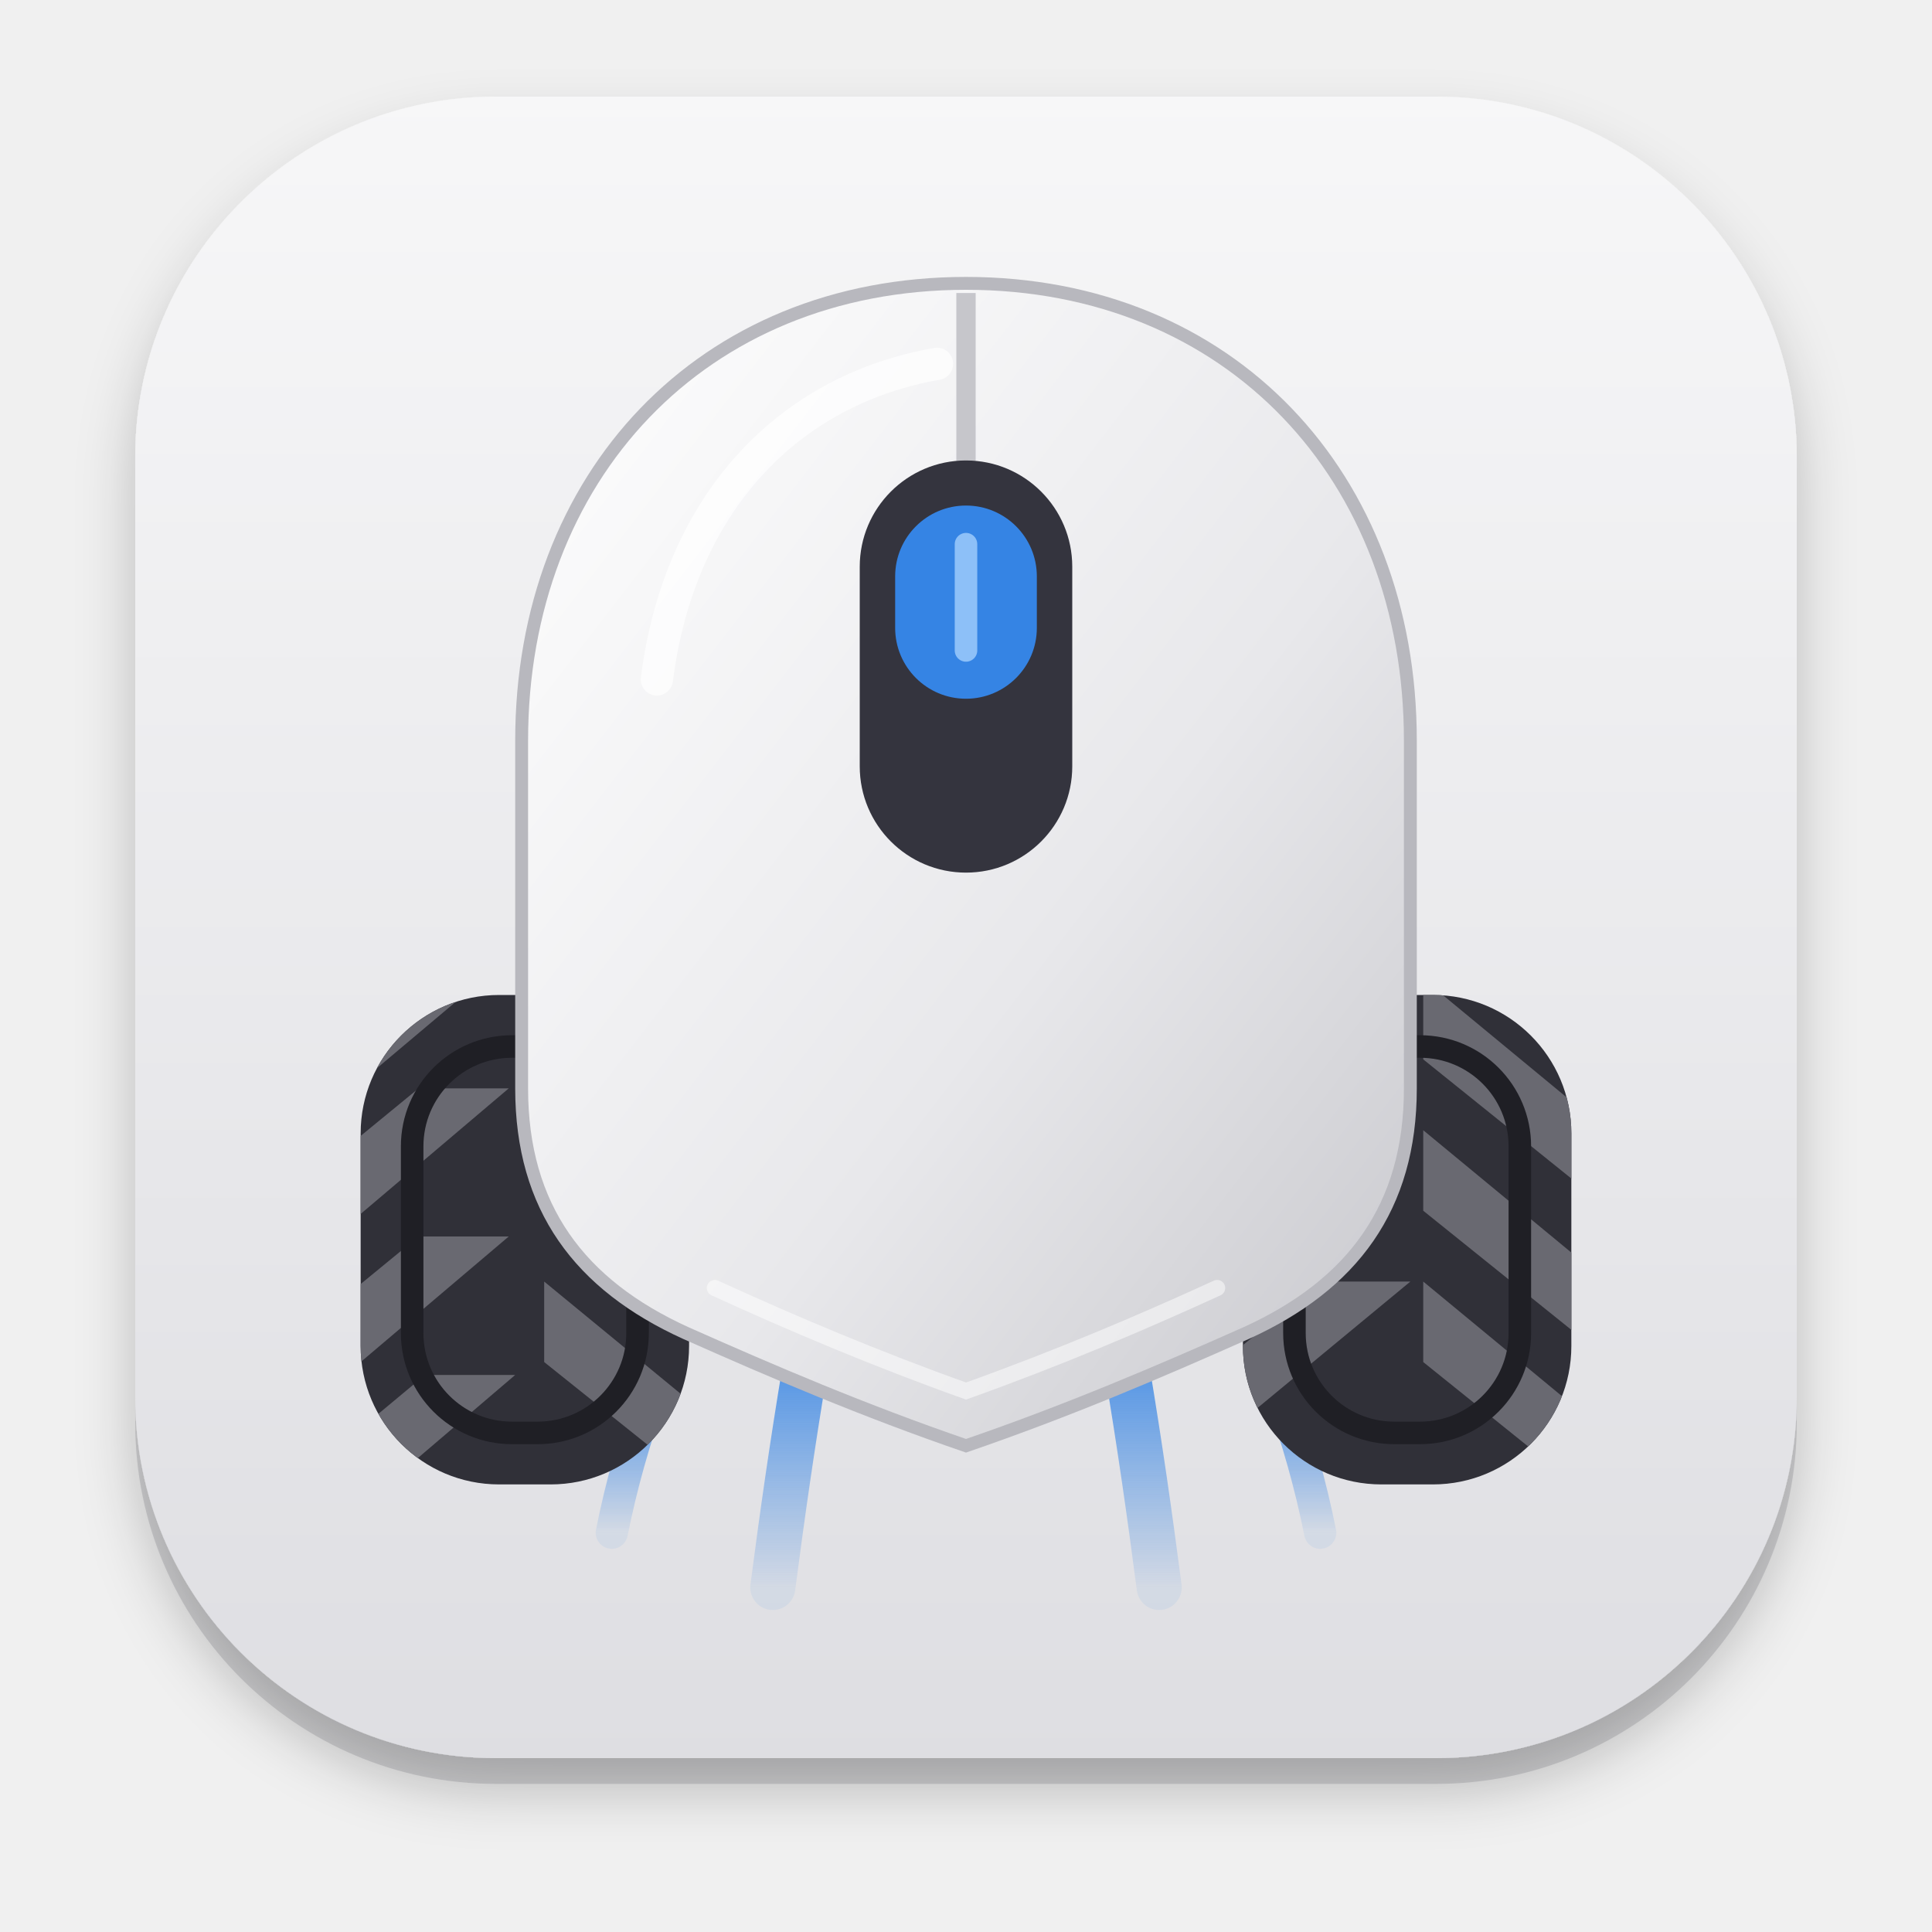
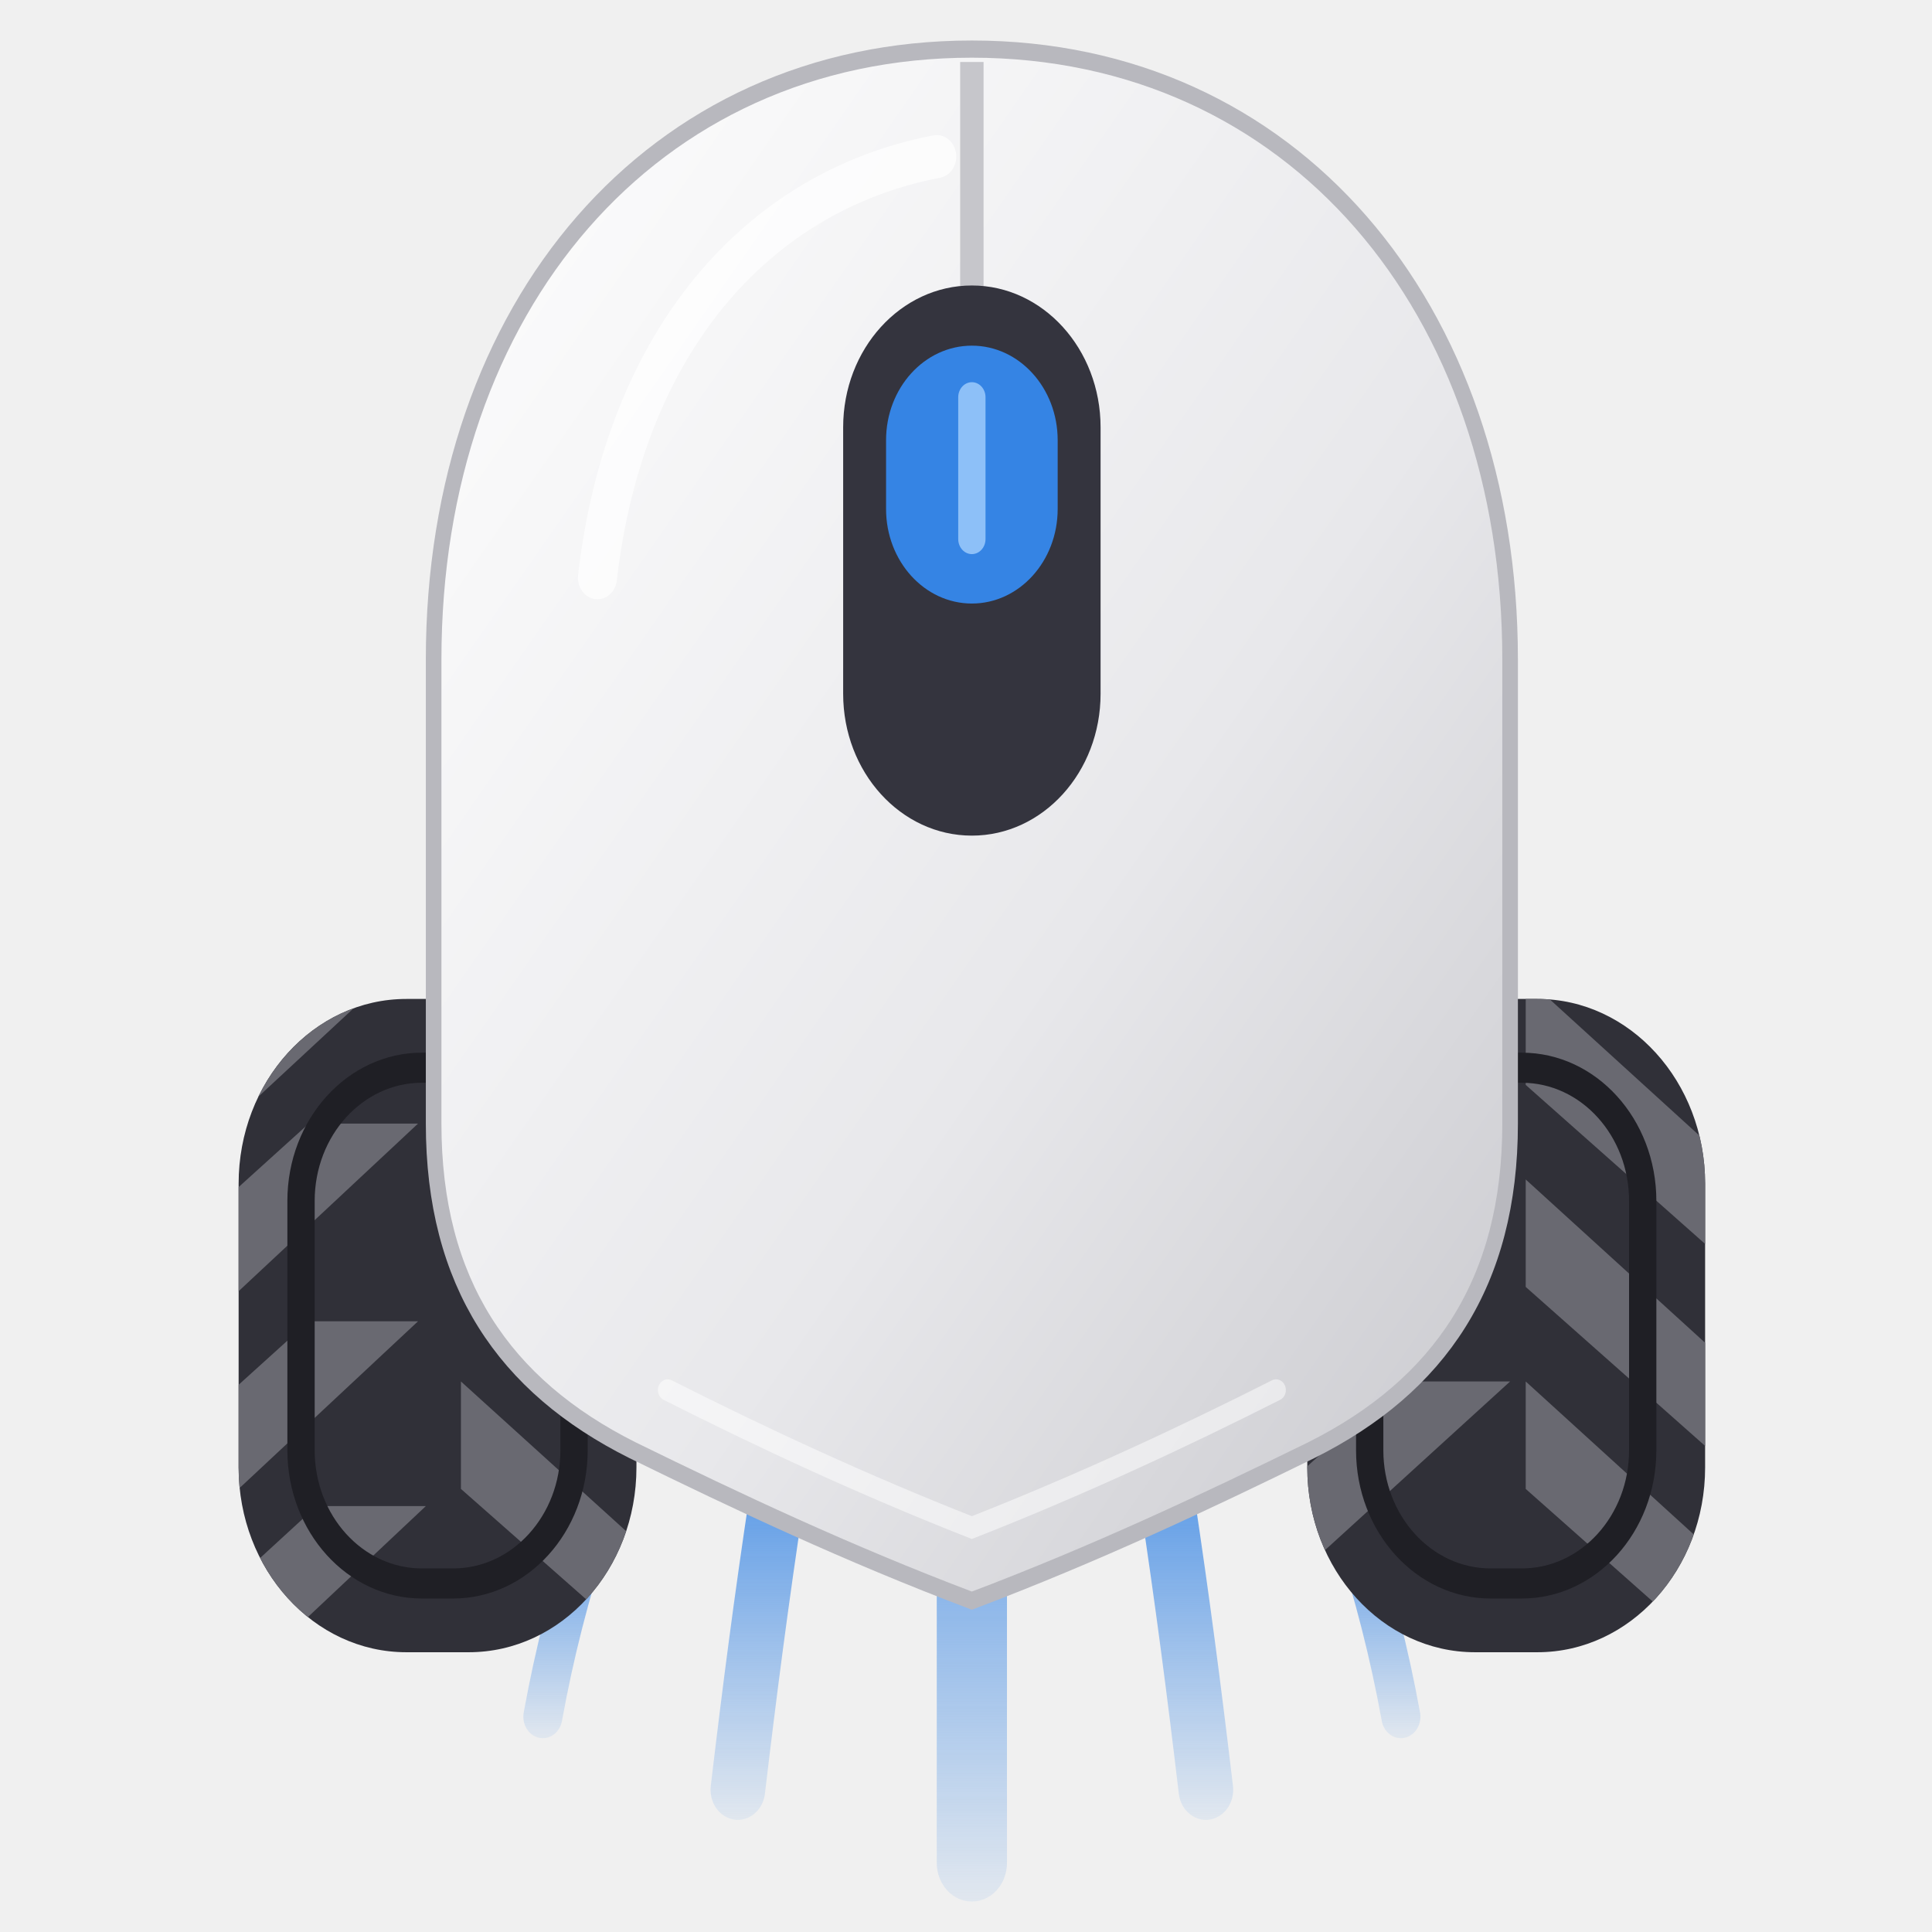
- <svg xmlns="http://www.w3.org/2000/svg" width="600" height="600" viewBox="0 0 600 600">
-   <defs>
+ <svg xmlns="http://www.w3.org/2000/svg" xmlns:xlink="http://www.w3.org/1999/xlink" width="600" height="600" viewBox="0 0 600 600" version="1.1" id="svg33">
+   <defs id="defs9">
    <linearGradient id="tile" x1="0" y1="0" x2="0" y2="1">
-       <stop offset="0" stop-color="#f7f7f8" />
-       <stop offset="1" stop-color="#dedee2" />
+       <stop offset="0" stop-color="#f7f7f8" id="stop1" />
+       <stop offset="1" stop-color="#dedee2" id="stop2" />
    </linearGradient>
-     <linearGradient id="mouse" x1="0" y1="0" x2="1" y2="1">
-       <stop offset="0" stop-color="#ffffff" />
-       <stop offset="0.58" stop-color="#e8e8eb" />
-       <stop offset="1" stop-color="#c7c7cc" />
+     <linearGradient id="mouse" x1="182.707" y1="75.312" x2="502.445" y2="395.049" gradientTransform="scale(0.875718,1.14192)" gradientUnits="userSpaceOnUse">
+       <stop offset="0" stop-color="#ffffff" id="stop3" />
+       <stop offset="0.58" stop-color="#e8e8eb" id="stop4" />
+       <stop offset="1" stop-color="#c7c7cc" id="stop5" />
    </linearGradient>
    <linearGradient id="trail" x1="0" y1="0" x2="0" y2="1">
-       <stop offset="0" stop-color="#3584e4" stop-opacity="0.82" />
-       <stop offset="1" stop-color="#3584e4" stop-opacity="0.08" />
+       <stop offset="0" stop-color="#3584e4" stop-opacity="0.82" id="stop6" />
+       <stop offset="1" stop-color="#3584e4" stop-opacity="0.08" id="stop7" />
    </linearGradient>
-     <filter id="shadow" x="-20%" y="-20%" width="140%" height="150%">
-       <feGaussianBlur in="SourceAlpha" stdDeviation="9" />
-       <feOffset dy="10" />
-       <feComponentTransfer>
-         <feFuncA type="linear" slope="0.22" />
+     <filter id="shadow" x="-0.042" y="-0.042" width="1.084" height="1.103">
+       <feGaussianBlur in="SourceAlpha" stdDeviation="9" id="feGaussianBlur7" />
+       <feOffset dy="10" id="feOffset7" />
+       <feComponentTransfer id="feComponentTransfer7">
+         <feFuncA type="linear" slope="0.22" id="feFuncA7" />
      </feComponentTransfer>
-       <feMerge>
-         <feMergeNode />
-         <feMergeNode in="SourceGraphic" />
+       <feMerge id="feMerge8">
+         <feMergeNode id="feMergeNode7" />
+         <feMergeNode in="SourceGraphic" id="feMergeNode8" />
      </feMerge>
    </filter>
    <clipPath id="leftTire">
-       <rect x="112" y="309" width="102" height="152" rx="43" />
+       <rect x="112" y="309" width="102" height="152" rx="43" id="rect8" />
    </clipPath>
    <clipPath id="rightTire">
-       <rect x="386" y="309" width="102" height="152" rx="43" />
+       <rect x="386" y="309" width="102" height="152" rx="43" id="rect9" />
    </clipPath>
+     <linearGradient xlink:href="#trail" id="linearGradient33" x1="741.907" y1="157.677" x2="741.907" y2="203.569" gradientTransform="scale(0.3922323,2.54951)" gradientUnits="userSpaceOnUse" />
+     <linearGradient xlink:href="#trail" id="linearGradient34" x1="430.683" y1="226.139" x2="430.683" y2="270.501" gradientTransform="scale(0.5410018,1.848423)" gradientUnits="userSpaceOnUse" />
+     <linearGradient xlink:href="#trail" id="linearGradient35" x1="634.009" y1="226.139" x2="634.009" y2="270.501" gradientTransform="scale(0.5410018,1.848423)" gradientUnits="userSpaceOnUse" />
+     <linearGradient xlink:href="#trail" id="linearGradient36" x1="287.143" y1="275.751" x2="287.143" y2="309.898" gradientTransform="scale(0.6442781,1.552125)" gradientUnits="userSpaceOnUse" />
+     <linearGradient xlink:href="#trail" id="linearGradient37" x1="609.985" y1="275.751" x2="609.985" y2="309.898" gradientTransform="scale(0.6442781,1.552125)" gradientUnits="userSpaceOnUse" />
  </defs>
-   <rect x="42" y="38" width="516" height="516" rx="112" fill="#a9a9af" opacity="0.42" />
-   <rect x="42" y="30" width="516" height="516" rx="112" fill="url(#tile)" filter="url(#shadow)" />
-   <path d="M300 411 C300 446 300 476 300 510" fill="none" stroke="url(#trail)" stroke-width="18" stroke-linecap="round" />
-   <path d="M250 425 C246 449 243 470 240 493" fill="none" stroke="url(#trail)" stroke-width="14" stroke-linecap="round" />
-   <path d="M350 425 C354 449 357 470 360 493" fill="none" stroke="url(#trail)" stroke-width="14" stroke-linecap="round" />
-   <path d="M202 433 C197 447 193 461 190 476" fill="none" stroke="url(#trail)" stroke-width="10" stroke-linecap="round" />
-   <path d="M398 433 C403 447 407 461 410 476" fill="none" stroke="url(#trail)" stroke-width="10" stroke-linecap="round" />
-   <rect x="112" y="309" width="102" height="152" rx="43" fill="#303038" />
-   <rect x="386" y="309" width="102" height="152" rx="43" fill="#303038" />
-   <g fill="#696971" clip-path="url(#leftTire)">
-     <path d="M91 329 L122 304 L150 304 L112 336 Z" />
-     <path d="M91 370 L130 338 L158 338 L112 377 Z" />
-     <path d="M91 416 L130 384 L158 384 L112 423 Z" />
-     <path d="M96 457 L132 427 L160 427 L119 462 Z" />
-     <path d="M169 304 L214 341 L214 365 L169 329 Z" />
-     <path d="M169 351 L214 388 L214 412 L169 376 Z" />
-     <path d="M169 398 L214 435 L214 459 L169 423 Z" />
+   <g id="g33" transform="matrix(1.211262,0,0,1.334767,-61.55605,-102.211)" style="opacity:1">
+     <path d="m 300,411 c 0,35 0,65 0,99" fill="none" stroke="url(#trail)" stroke-width="18" stroke-linecap="round" id="path11" style="stroke:url(#linearGradient33)" />
+     <path d="m 250,425 c -4,24 -7,45 -10,68" fill="none" stroke="url(#trail)" stroke-width="14" stroke-linecap="round" id="path12" style="stroke:url(#linearGradient34)" />
+     <path d="m 350,425 c 4,24 7,45 10,68" fill="none" stroke="url(#trail)" stroke-width="14" stroke-linecap="round" id="path13" style="stroke:url(#linearGradient35)" />
+     <path d="m 202,433 c -5,14 -9,28 -12,43" fill="none" stroke="url(#trail)" stroke-width="10" stroke-linecap="round" id="path14" style="stroke:url(#linearGradient36)" />
+     <path d="m 398,433 c 5,14 9,28 12,43" fill="none" stroke="url(#trail)" stroke-width="10" stroke-linecap="round" id="path15" style="stroke:url(#linearGradient37)" />
+     <rect x="112" y="309" width="102" height="152" rx="43" fill="#303038" id="rect15" />
+     <rect x="386" y="309" width="102" height="152" rx="43" fill="#303038" id="rect16" />
+     <g fill="#696971" clip-path="url(#leftTire)" id="g22">
+       <path d="m 91,329 31,-25 h 28 l -38,32 z" id="path16" />
+       <path d="m 91,370 39,-32 h 28 l -46,39 z" id="path17" />
+       <path d="m 91,416 39,-32 h 28 l -46,39 z" id="path18" />
+       <path d="m 96,457 36,-30 h 28 l -41,35 z" id="path19" />
+       <path d="m 169,304 45,37 v 24 l -45,-36 z" id="path20" />
+       <path d="m 169,351 45,37 v 24 l -45,-36 z" id="path21" />
+       <path d="m 169,398 45,37 v 24 l -45,-36 z" id="path22" />
+     </g>
+     <g fill="#696971" clip-path="url(#rightTire)" id="g28">
+       <path d="m 365,341 45,-37 h 28 l -52,43 z" id="path23" />
+       <path d="m 365,388 45,-37 h 28 l -52,43 z" id="path24" />
+       <path d="m 365,435 45,-37 h 28 l -52,43 z" id="path25" />
+       <path d="m 442,304 46,38 v 24 l -46,-37 z" id="path26" />
+       <path d="m 442,351 46,38 v 24 l -46,-37 z" id="path27" />
+       <path d="m 442,398 46,38 v 24 l -46,-37 z" id="path28" />
+     </g>
+     <rect x="128" y="325" width="70" height="120" rx="31" fill="none" stroke="#1f1f25" stroke-width="7" id="rect28" />
+     <rect x="402" y="325" width="70" height="120" rx="31" fill="none" stroke="#1f1f25" stroke-width="7" id="rect29" />
+     <path d="m 300,88 c 82,0 138,60 138,142 v 108 c 0,37 -18,61 -51,76 -27,12 -55,24 -87,35 -32,-11 -60,-23 -87,-35 -33,-15 -51,-39 -51,-76 V 230 C 162,148 218,88 300,88 Z" fill="url(#mouse)" stroke="#b8b8be" stroke-width="4" id="path29" style="fill:url(#mouse)" />
+     <path d="m 300,91 v 99" fill="none" stroke="#c6c6cb" stroke-width="6" id="path30" />
+     <rect x="267" y="143" width="66" height="128" rx="33" fill="#34343e" id="rect30" />
+     <rect x="278" y="157" width="44" height="60" rx="22" fill="#3584e4" id="rect31" />
+     <path d="m 300,169 v 33" fill="none" stroke="#8dc0f8" stroke-width="7" stroke-linecap="round" id="path31" />
+     <path d="m 204,211 c 7,-55 41,-90 87,-98" fill="none" stroke="#ffffff" stroke-opacity="0.72" stroke-width="10" stroke-linecap="round" id="path32" />
+     <path d="m 222,400 c 24,11 50,22 78,32 28,-10 54,-21 78,-32" fill="none" stroke="#ffffff" stroke-opacity="0.5" stroke-width="5" stroke-linecap="round" id="path33" />
  </g>
-   <g fill="#696971" clip-path="url(#rightTire)">
-     <path d="M365 341 L410 304 L438 304 L386 347 Z" />
-     <path d="M365 388 L410 351 L438 351 L386 394 Z" />
-     <path d="M365 435 L410 398 L438 398 L386 441 Z" />
-     <path d="M442 304 L488 342 L488 366 L442 329 Z" />
-     <path d="M442 351 L488 389 L488 413 L442 376 Z" />
-     <path d="M442 398 L488 436 L488 460 L442 423 Z" />
-   </g>
-   <rect x="128" y="325" width="70" height="120" rx="31" fill="none" stroke="#1f1f25" stroke-width="7" />
-   <rect x="402" y="325" width="70" height="120" rx="31" fill="none" stroke="#1f1f25" stroke-width="7" />
-   <path d="M300 88            C382 88 438 148 438 230            L438 338            C438 375 420 399 387 414            C360 426 332 438 300 449            C268 438 240 426 213 414            C180 399 162 375 162 338            L162 230            C162 148 218 88 300 88 Z" fill="url(#mouse)" stroke="#b8b8be" stroke-width="4" />
-   <path d="M300 91 L300 190" fill="none" stroke="#c6c6cb" stroke-width="6" />
-   <rect x="267" y="143" width="66" height="128" rx="33" fill="#34343e" />
-   <rect x="278" y="157" width="44" height="60" rx="22" fill="#3584e4" />
-   <path d="M300 169 L300 202" fill="none" stroke="#8dc0f8" stroke-width="7" stroke-linecap="round" />
-   <path d="M204 211 C211 156 245 121 291 113" fill="none" stroke="#ffffff" stroke-opacity="0.72" stroke-width="10" stroke-linecap="round" />
-   <path d="M222 400 C246 411 272 422 300 432 C328 422 354 411 378 400" fill="none" stroke="#ffffff" stroke-opacity="0.5" stroke-width="5" stroke-linecap="round" />
</svg>
